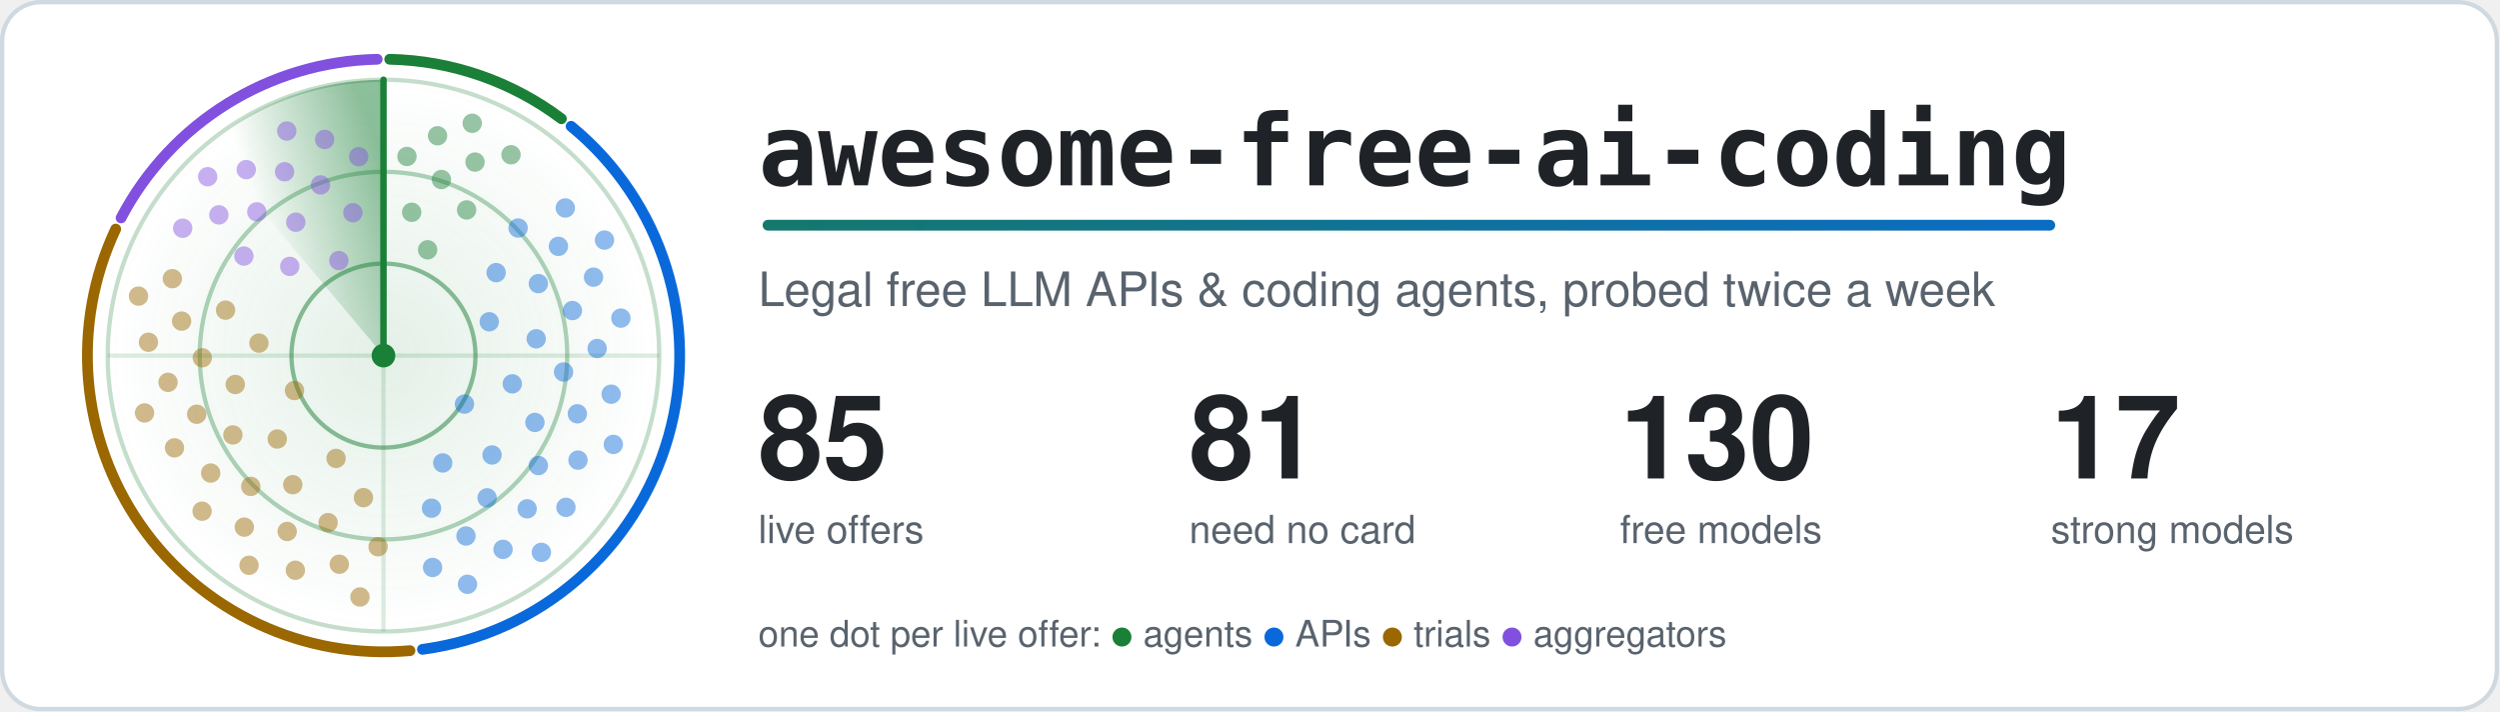
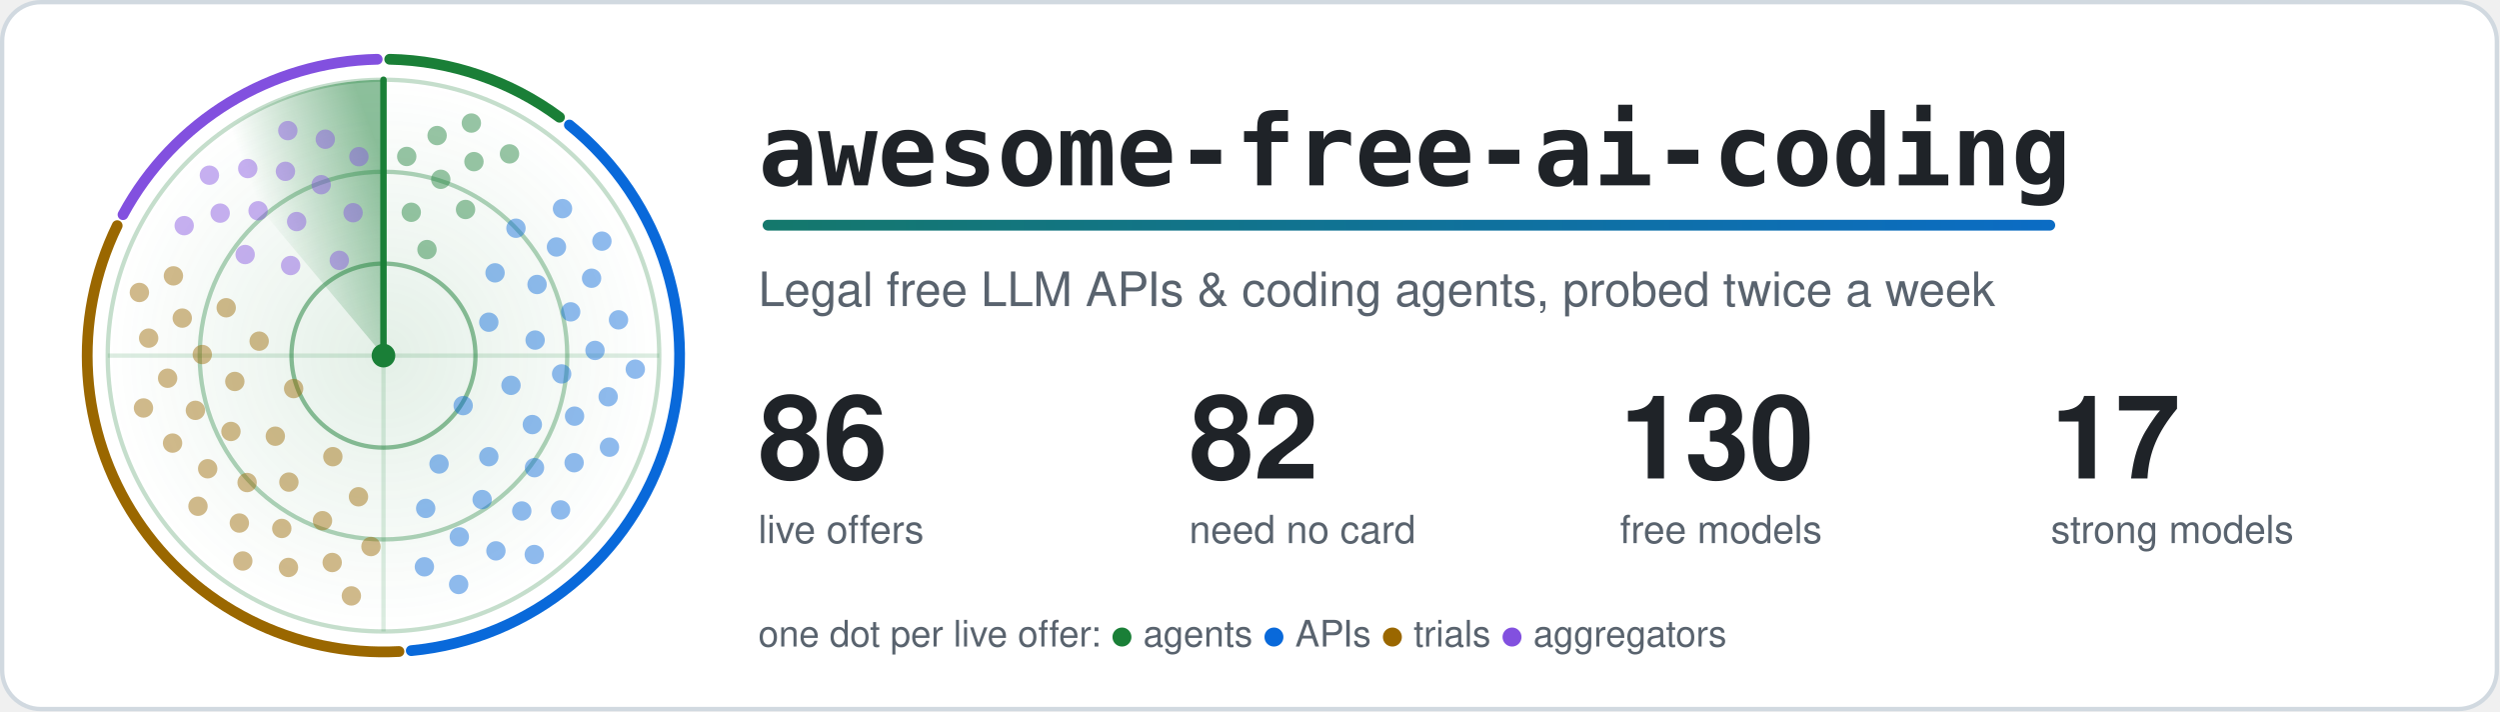
<svg xmlns="http://www.w3.org/2000/svg" width="1160" height="330" viewBox="0 0 1160 330" role="img" aria-labelledby="title">
  <style>.card{fill:#ffffff;stroke:#d1d9e0}.t{fill:#1f2328}.m{fill:#59636e}.ring{stroke:#1a7f37}.hub{fill:#1a7f37}.beam{stroke:#1a7f37}.s0,.s1,.g0,.g1{stop-color:#1a7f37}.a0{stop-color:#1a7f37}.a1{stop-color:#0969da}.dot.agents,.key.agents{fill:#1a7f37}.rim.agents{stroke:#1a7f37}.dot.apis,.key.apis{fill:#0969da}.rim.apis{stroke:#0969da}.dot.trials,.key.trials{fill:#9a6700}.rim.trials{stroke:#9a6700}.dot.aggregators,.key.aggregators{fill:#8250df}.rim.aggregators{stroke:#8250df}.rim{fill:none}.s0{stop-opacity:.5}.s1,.g1{stop-opacity:0}.g0{stop-opacity:.12}.dot{opacity:.45;animation:ping 6s linear infinite}@keyframes ping{0%,4%{opacity:1}55%,100%{opacity:.45}}.turning{animation:turn 6s linear infinite}@keyframes turn{to{transform:rotate(360deg)}}@media (prefers-reduced-motion: reduce) {.dot { animation: none; opacity: 1 } .turning { animation: none }}</style>
  <defs>
    <linearGradient id="accent" gradientUnits="userSpaceOnUse" x1="0" y1="0" x2="1100" y2="0">
      <stop class="a0" offset="0" />
      <stop class="a1" offset="1" />
    </linearGradient>
  </defs>
  <rect class="card" x="1" y="1" width="1158" height="328" rx="18" stroke-width="2" />
  <defs>
    <radialGradient id="glow">
      <stop class="g0" offset="0" />
      <stop class="g1" offset="1" />
    </radialGradient>
  </defs>
  <circle cx="178.0" cy="165.0" r="128.0" fill="url(#glow)" />
  <circle class="ring" cx="178.0" cy="165.0" r="42.7" fill="none" stroke-width="2" stroke-opacity=".5" />
  <circle class="ring" cx="178.0" cy="165.0" r="85.3" fill="none" stroke-width="2" stroke-opacity=".35" />
  <circle class="ring" cx="178.0" cy="165.0" r="128.0" fill="none" stroke-width="2" stroke-opacity=".25" />
  <path class="ring" d="M50.0 165.0H306.0M178.0 37.0V293.0" stroke-width="2" stroke-opacity=".15" />
-   <path class="rim agents" d="M180.9 27.5A137.5 137.5 0 0 1 260.6 55.1" stroke-width="5" stroke-linecap="round" />
-   <path class="rim apis" d="M265.1 58.6A137.5 137.5 0 0 1 196.1 301.3" stroke-width="5" stroke-linecap="round" />
-   <path class="rim trials" d="M190.3 301.9A137.5 137.5 0 0 1 53.7 106.3" stroke-width="5" stroke-linecap="round" />
-   <path class="rim aggregators" d="M56.2 101.1A137.5 137.5 0 0 1 175.1 27.5" stroke-width="5" stroke-linecap="round" />
+   <path class="rim agents" d="M180.9 27.5A137.5 137.5 0 0 1 259.7 54.4" stroke-width="5" stroke-linecap="round" />
+   <path class="rim apis" d="M264.3 58.0A137.5 137.5 0 0 1 190.9 301.9" stroke-width="5" stroke-linecap="round" />
+   <path class="rim trials" d="M185.2 302.3A137.5 137.5 0 0 1 54.4 104.7" stroke-width="5" stroke-linecap="round" />
+   <path class="rim aggregators" d="M57.1 99.6A137.5 137.5 0 0 1 175.1 27.5" stroke-width="5" stroke-linecap="round" />
  <defs>
    <linearGradient id="sweep" gradientUnits="userSpaceOnUse" x1="178.0" y1="75.4" x2="120.4" y2="96.4">
      <stop class="s0" offset="0" />
      <stop class="s1" offset="1" />
    </linearGradient>
  </defs>
  <g class="turning" style="transform-origin:178.0px 165.0px">
    <path fill="url(#sweep)" d="M178.0 165.0L95.7 66.9A128.0 128.0 0 0 1 178.0 37.0Z" />
    <line class="beam" x1="178.0" y1="165.0" x2="178.0" y2="37.0" stroke-width="3" stroke-linecap="round" />
  </g>
-   <circle class="dot agents" cx="198.5" cy="115.9" r="4.5" style="animation-delay:0.38s" />
-   <circle class="dot agents" cx="191.1" cy="98.5" r="4.5" style="animation-delay:0.19s" />
-   <circle class="dot agents" cx="216.6" cy="97.4" r="4.5" style="animation-delay:0.50s" />
-   <circle class="dot agents" cx="204.9" cy="83.3" r="4.5" style="animation-delay:0.30s" />
-   <circle class="dot agents" cx="188.9" cy="72.6" r="4.5" style="animation-delay:0.11s" />
-   <circle class="dot agents" cx="220.5" cy="75.2" r="4.5" style="animation-delay:0.42s" />
-   <circle class="dot agents" cx="203.1" cy="63.0" r="4.5" style="animation-delay:0.23s" />
-   <circle class="dot agents" cx="237.2" cy="71.8" r="4.5" style="animation-delay:0.54s" />
-   <circle class="dot agents" cx="219.2" cy="57.2" r="4.5" style="animation-delay:0.35s" />
-   <circle class="dot apis" cx="215.6" cy="187.5" r="4.5" style="animation-delay:2.02s" />
-   <circle class="dot apis" cx="227.1" cy="149.3" r="4.5" style="animation-delay:1.20s" />
-   <circle class="dot apis" cx="205.5" cy="214.8" r="4.5" style="animation-delay:2.52s" />
-   <circle class="dot apis" cx="237.8" cy="178.1" r="4.5" style="animation-delay:1.71s" />
-   <circle class="dot apis" cx="230.3" cy="126.5" r="4.5" style="animation-delay:0.89s" />
-   <circle class="dot apis" cx="228.4" cy="211.1" r="4.5" style="animation-delay:2.21s" />
-   <circle class="dot apis" cx="248.9" cy="157.2" r="4.5" style="animation-delay:1.40s" />
-   <circle class="dot apis" cx="200.3" cy="235.8" r="4.5" style="animation-delay:2.71s" />
-   <circle class="dot apis" cx="248.3" cy="196.0" r="4.5" style="animation-delay:1.90s" />
-   <circle class="dot apis" cx="249.9" cy="131.6" r="4.5" style="animation-delay:1.09s" />
-   <circle class="dot apis" cx="226.1" cy="231.0" r="4.5" style="animation-delay:2.40s" />
-   <circle class="dot apis" cx="261.6" cy="172.6" r="4.5" style="animation-delay:1.59s" />
-   <circle class="dot apis" cx="240.5" cy="105.8" r="4.5" style="animation-delay:0.78s" />
-   <circle class="dot apis" cx="249.9" cy="216.0" r="4.5" style="animation-delay:2.09s" />
-   <circle class="dot apis" cx="265.7" cy="144.1" r="4.5" style="animation-delay:1.28s" />
-   <circle class="dot apis" cx="216.3" cy="248.7" r="4.5" style="animation-delay:2.59s" />
-   <circle class="dot apis" cx="268.0" cy="192.0" r="4.5" style="animation-delay:1.78s" />
-   <circle class="dot apis" cx="259.2" cy="114.3" r="4.5" style="animation-delay:0.97s" />
-   <circle class="dot apis" cx="244.7" cy="236.1" r="4.5" style="animation-delay:2.28s" />
-   <circle class="dot apis" cx="277.2" cy="161.7" r="4.5" style="animation-delay:1.47s" />
-   <circle class="dot apis" cx="200.8" cy="263.3" r="4.5" style="animation-delay:2.78s" />
-   <circle class="dot apis" cx="268.3" cy="213.5" r="4.5" style="animation-delay:1.97s" />
-   <circle class="dot apis" cx="275.5" cy="128.6" r="4.5" style="animation-delay:1.16s" />
-   <circle class="dot apis" cx="233.5" cy="254.9" r="4.5" style="animation-delay:2.47s" />
-   <circle class="dot apis" cx="283.7" cy="182.9" r="4.5" style="animation-delay:1.66s" />
-   <circle class="dot apis" cx="262.4" cy="96.5" r="4.5" style="animation-delay:0.85s" />
-   <circle class="dot apis" cx="262.7" cy="235.4" r="4.5" style="animation-delay:2.16s" />
-   <circle class="dot apis" cx="288.2" cy="147.6" r="4.5" style="animation-delay:1.35s" />
-   <circle class="dot apis" cx="217.0" cy="271.1" r="4.5" style="animation-delay:2.66s" />
-   <circle class="dot apis" cx="284.7" cy="206.2" r="4.5" style="animation-delay:1.85s" />
-   <circle class="dot apis" cx="280.6" cy="111.4" r="4.5" style="animation-delay:1.04s" />
-   <circle class="dot apis" cx="251.3" cy="256.3" r="4.5" style="animation-delay:2.35s" />
-   <circle class="dot trials" cx="136.7" cy="181.2" r="4.5" style="animation-delay:4.14s" />
-   <circle class="dot trials" cx="156.0" cy="212.7" r="4.5" style="animation-delay:3.41s" />
-   <circle class="dot trials" cx="120.2" cy="159.2" r="4.5" style="animation-delay:4.60s" />
-   <circle class="dot trials" cx="128.7" cy="203.7" r="4.5" style="animation-delay:3.86s" />
-   <circle class="dot trials" cx="168.7" cy="230.9" r="4.5" style="animation-delay:3.13s" />
-   <circle class="dot trials" cx="109.2" cy="178.4" r="4.5" style="animation-delay:4.32s" />
-   <circle class="dot trials" cx="135.9" cy="224.9" r="4.5" style="animation-delay:3.59s" />
-   <circle class="dot trials" cx="104.7" cy="143.9" r="4.5" style="animation-delay:4.77s" />
-   <circle class="dot trials" cx="108.1" cy="201.8" r="4.5" style="animation-delay:4.04s" />
-   <circle class="dot trials" cx="152.3" cy="242.5" r="4.5" style="animation-delay:3.31s" />
-   <circle class="dot trials" cx="93.9" cy="166.0" r="4.5" style="animation-delay:4.49s" />
-   <circle class="dot trials" cx="116.4" cy="225.7" r="4.5" style="animation-delay:3.76s" />
-   <circle class="dot trials" cx="175.5" cy="253.7" r="4.5" style="animation-delay:3.03s" />
-   <circle class="dot trials" cx="91.3" cy="192.2" r="4.5" style="animation-delay:4.21s" />
-   <circle class="dot trials" cx="133.3" cy="246.6" r="4.5" style="animation-delay:3.48s" />
-   <circle class="dot trials" cx="84.3" cy="149.0" r="4.5" style="animation-delay:4.66s" />
-   <circle class="dot trials" cx="97.8" cy="219.5" r="4.5" style="animation-delay:3.93s" />
-   <circle class="dot trials" cx="157.5" cy="261.8" r="4.5" style="animation-delay:3.20s" />
-   <circle class="dot trials" cx="78.0" cy="177.4" r="4.5" style="animation-delay:4.38s" />
-   <circle class="dot trials" cx="113.4" cy="244.6" r="4.5" style="animation-delay:3.65s" />
-   <circle class="dot trials" cx="80.0" cy="129.3" r="4.5" style="animation-delay:4.83s" />
-   <circle class="dot trials" cx="81.0" cy="207.8" r="4.5" style="animation-delay:4.10s" />
-   <circle class="dot trials" cx="137.1" cy="264.6" r="4.5" style="animation-delay:3.37s" />
-   <circle class="dot trials" cx="68.9" cy="158.8" r="4.5" style="animation-delay:4.55s" />
-   <circle class="dot trials" cx="93.8" cy="237.2" r="4.5" style="animation-delay:3.82s" />
-   <circle class="dot trials" cx="167.1" cy="277.0" r="4.5" style="animation-delay:3.09s" />
-   <circle class="dot trials" cx="67.1" cy="191.6" r="4.5" style="animation-delay:4.28s" />
-   <circle class="dot trials" cx="115.6" cy="262.3" r="4.5" style="animation-delay:3.54s" />
-   <circle class="dot trials" cx="64.3" cy="137.4" r="4.5" style="animation-delay:4.73s" />
-   <circle class="dot aggregators" cx="157.3" cy="120.9" r="4.5" style="animation-delay:5.58s" />
-   <circle class="dot aggregators" cx="134.5" cy="123.6" r="4.5" style="animation-delay:5.23s" />
-   <circle class="dot aggregators" cx="163.8" cy="98.7" r="4.5" style="animation-delay:5.80s" />
-   <circle class="dot aggregators" cx="137.3" cy="103.1" r="4.5" style="animation-delay:5.44s" />
-   <circle class="dot aggregators" cx="113.2" cy="118.8" r="4.5" style="animation-delay:5.09s" />
-   <circle class="dot aggregators" cx="148.8" cy="85.8" r="4.5" style="animation-delay:5.66s" />
-   <circle class="dot aggregators" cx="119.2" cy="98.3" r="4.5" style="animation-delay:5.31s" />
-   <circle class="dot aggregators" cx="166.5" cy="72.7" r="4.5" style="animation-delay:5.88s" />
-   <circle class="dot aggregators" cx="132.1" cy="79.7" r="4.5" style="animation-delay:5.53s" />
-   <circle class="dot aggregators" cx="101.6" cy="99.7" r="4.5" style="animation-delay:5.17s" />
-   <circle class="dot aggregators" cx="150.7" cy="64.7" r="4.5" style="animation-delay:5.75s" />
-   <circle class="dot aggregators" cx="114.3" cy="78.7" r="4.5" style="animation-delay:5.39s" />
-   <circle class="dot aggregators" cx="84.8" cy="105.9" r="4.5" style="animation-delay:5.04s" />
-   <circle class="dot aggregators" cx="133.1" cy="60.8" r="4.5" style="animation-delay:5.61s" />
-   <circle class="dot aggregators" cx="96.4" cy="82.0" r="4.5" style="animation-delay:5.26s" />
+   <circle class="dot agents" cx="198.2" cy="115.8" r="4.5" style="animation-delay:0.37s" />
+   <circle class="dot agents" cx="190.9" cy="98.5" r="4.5" style="animation-delay:0.18s" />
+   <circle class="dot agents" cx="216.1" cy="97.2" r="4.5" style="animation-delay:0.49s" />
+   <circle class="dot agents" cx="204.6" cy="83.2" r="4.5" style="animation-delay:0.30s" />
+   <circle class="dot agents" cx="188.8" cy="72.6" r="4.5" style="animation-delay:0.11s" />
+   <circle class="dot agents" cx="220.0" cy="75.0" r="4.5" style="animation-delay:0.42s" />
+   <circle class="dot agents" cx="202.9" cy="62.9" r="4.5" style="animation-delay:0.23s" />
+   <circle class="dot agents" cx="236.5" cy="71.4" r="4.5" style="animation-delay:0.53s" />
+   <circle class="dot agents" cx="218.8" cy="57.1" r="4.5" style="animation-delay:0.34s" />
+   <circle class="dot apis" cx="215.0" cy="188.2" r="4.5" style="animation-delay:2.04s" />
+   <circle class="dot apis" cx="226.9" cy="149.5" r="4.5" style="animation-delay:1.21s" />
+   <circle class="dot apis" cx="203.8" cy="215.3" r="4.5" style="animation-delay:2.55s" />
+   <circle class="dot apis" cx="237.2" cy="178.8" r="4.5" style="animation-delay:1.72s" />
+   <circle class="dot apis" cx="229.8" cy="126.6" r="4.5" style="animation-delay:0.89s" />
+   <circle class="dot apis" cx="226.9" cy="211.9" r="4.5" style="animation-delay:2.23s" />
+   <circle class="dot apis" cx="248.4" cy="157.8" r="4.5" style="animation-delay:1.40s" />
+   <circle class="dot apis" cx="197.6" cy="235.9" r="4.5" style="animation-delay:2.74s" />
+   <circle class="dot apis" cx="247.1" cy="197.0" r="4.5" style="animation-delay:1.91s" />
+   <circle class="dot apis" cx="249.3" cy="132.0" r="4.5" style="animation-delay:1.09s" />
+   <circle class="dot apis" cx="223.8" cy="231.8" r="4.5" style="animation-delay:2.43s" />
+   <circle class="dot apis" cx="260.7" cy="173.5" r="4.5" style="animation-delay:1.60s" />
+   <circle class="dot apis" cx="239.5" cy="105.9" r="4.5" style="animation-delay:0.77s" />
+   <circle class="dot apis" cx="248.1" cy="217.0" r="4.5" style="animation-delay:2.11s" />
+   <circle class="dot apis" cx="264.9" cy="144.7" r="4.5" style="animation-delay:1.28s" />
+   <circle class="dot apis" cx="213.2" cy="249.1" r="4.5" style="animation-delay:2.62s" />
+   <circle class="dot apis" cx="266.7" cy="193.1" r="4.5" style="animation-delay:1.79s" />
+   <circle class="dot apis" cx="258.3" cy="114.6" r="4.5" style="animation-delay:0.96s" />
+   <circle class="dot apis" cx="242.2" cy="237.1" r="4.5" style="animation-delay:2.31s" />
+   <circle class="dot apis" cx="276.2" cy="162.6" r="4.5" style="animation-delay:1.48s" />
+   <circle class="dot apis" cx="197.0" cy="263.0" r="4.5" style="animation-delay:2.82s" />
+   <circle class="dot apis" cx="266.5" cy="214.7" r="4.5" style="animation-delay:1.99s" />
+   <circle class="dot apis" cx="274.6" cy="129.1" r="4.5" style="animation-delay:1.16s" />
+   <circle class="dot apis" cx="230.2" cy="255.6" r="4.5" style="animation-delay:2.50s" />
+   <circle class="dot apis" cx="282.3" cy="184.1" r="4.5" style="animation-delay:1.67s" />
+   <circle class="dot apis" cx="261.1" cy="96.8" r="4.5" style="animation-delay:0.84s" />
+   <circle class="dot apis" cx="260.2" cy="236.6" r="4.5" style="animation-delay:2.18s" />
+   <circle class="dot apis" cx="287.1" cy="148.4" r="4.5" style="animation-delay:1.36s" />
+   <circle class="dot apis" cx="212.9" cy="271.2" r="4.5" style="animation-delay:2.70s" />
+   <circle class="dot apis" cx="282.9" cy="207.5" r="4.5" style="animation-delay:1.87s" />
+   <circle class="dot apis" cx="279.4" cy="111.9" r="4.5" style="animation-delay:1.04s" />
+   <circle class="dot apis" cx="248.0" cy="257.3" r="4.5" style="animation-delay:2.38s" />
+   <circle class="dot apis" cx="294.9" cy="171.3" r="4.5" style="animation-delay:1.55s" />
+   <circle class="dot trials" cx="136.3" cy="180.3" r="4.5" style="animation-delay:4.16s" />
+   <circle class="dot trials" cx="154.5" cy="211.9" r="4.5" style="animation-delay:3.44s" />
+   <circle class="dot trials" cx="120.3" cy="158.3" r="4.5" style="animation-delay:4.61s" />
+   <circle class="dot trials" cx="127.8" cy="202.4" r="4.5" style="animation-delay:3.89s" />
+   <circle class="dot trials" cx="166.4" cy="230.5" r="4.5" style="animation-delay:3.17s" />
+   <circle class="dot trials" cx="109.0" cy="177.0" r="4.5" style="animation-delay:4.34s" />
+   <circle class="dot trials" cx="134.1" cy="223.7" r="4.5" style="animation-delay:3.61s" />
+   <circle class="dot trials" cx="105.0" cy="142.8" r="4.5" style="animation-delay:4.78s" />
+   <circle class="dot trials" cx="107.2" cy="200.2" r="4.5" style="animation-delay:4.06s" />
+   <circle class="dot trials" cx="149.7" cy="241.6" r="4.5" style="animation-delay:3.34s" />
+   <circle class="dot trials" cx="93.9" cy="164.5" r="4.5" style="animation-delay:4.51s" />
+   <circle class="dot trials" cx="114.7" cy="223.9" r="4.5" style="animation-delay:3.78s" />
+   <circle class="dot trials" cx="172.2" cy="253.6" r="4.5" style="animation-delay:3.06s" />
+   <circle class="dot trials" cx="90.7" cy="190.4" r="4.5" style="animation-delay:4.23s" />
+   <circle class="dot trials" cx="130.8" cy="245.2" r="4.5" style="animation-delay:3.51s" />
+   <circle class="dot trials" cx="84.6" cy="147.6" r="4.5" style="animation-delay:4.68s" />
+   <circle class="dot trials" cx="96.4" cy="217.5" r="4.5" style="animation-delay:3.95s" />
+   <circle class="dot trials" cx="154.2" cy="261.0" r="4.5" style="animation-delay:3.23s" />
+   <circle class="dot trials" cx="77.8" cy="175.5" r="4.5" style="animation-delay:4.40s" />
+   <circle class="dot trials" cx="111.1" cy="242.7" r="4.5" style="animation-delay:3.68s" />
+   <circle class="dot trials" cx="80.5" cy="128.0" r="4.5" style="animation-delay:4.85s" />
+   <circle class="dot trials" cx="80.1" cy="205.6" r="4.5" style="animation-delay:4.12s" />
+   <circle class="dot trials" cx="133.9" cy="263.3" r="4.5" style="animation-delay:3.40s" />
+   <circle class="dot trials" cx="69.0" cy="156.9" r="4.5" style="animation-delay:4.57s" />
+   <circle class="dot trials" cx="91.9" cy="234.9" r="4.5" style="animation-delay:3.85s" />
+   <circle class="dot trials" cx="163.1" cy="276.5" r="4.5" style="animation-delay:3.13s" />
+   <circle class="dot trials" cx="66.6" cy="189.3" r="4.5" style="animation-delay:4.30s" />
+   <circle class="dot trials" cx="112.7" cy="260.3" r="4.5" style="animation-delay:3.57s" />
+   <circle class="dot trials" cx="64.7" cy="135.7" r="4.5" style="animation-delay:4.74s" />
+   <circle class="dot aggregators" cx="157.5" cy="120.8" r="4.5" style="animation-delay:5.58s" />
+   <circle class="dot aggregators" cx="134.9" cy="123.2" r="4.5" style="animation-delay:5.24s" />
+   <circle class="dot aggregators" cx="163.9" cy="98.7" r="4.5" style="animation-delay:5.80s" />
+   <circle class="dot aggregators" cx="137.7" cy="102.8" r="4.5" style="animation-delay:5.45s" />
+   <circle class="dot aggregators" cx="113.8" cy="118.1" r="4.5" style="animation-delay:5.10s" />
+   <circle class="dot aggregators" cx="149.1" cy="85.7" r="4.5" style="animation-delay:5.67s" />
+   <circle class="dot aggregators" cx="119.8" cy="97.8" r="4.5" style="animation-delay:5.32s" />
+   <circle class="dot aggregators" cx="166.6" cy="72.7" r="4.5" style="animation-delay:5.88s" />
+   <circle class="dot aggregators" cx="132.5" cy="79.5" r="4.5" style="animation-delay:5.53s" />
+   <circle class="dot aggregators" cx="102.2" cy="98.9" r="4.5" style="animation-delay:5.18s" />
+   <circle class="dot aggregators" cx="151.0" cy="64.6" r="4.5" style="animation-delay:5.75s" />
+   <circle class="dot aggregators" cx="115.0" cy="78.2" r="4.5" style="animation-delay:5.40s" />
+   <circle class="dot aggregators" cx="85.5" cy="104.7" r="4.5" style="animation-delay:5.05s" />
+   <circle class="dot aggregators" cx="133.6" cy="60.6" r="4.5" style="animation-delay:5.62s" />
+   <circle class="dot aggregators" cx="97.2" cy="81.3" r="4.5" style="animation-delay:5.27s" />
  <circle class="hub" cx="178.0" cy="165.0" r="5.5" />
  <text class="t" x="352" y="86" font-family="ui-monospace, SFMono-Regular, Menlo, Consolas, monospace" font-size="46" font-weight="700">awesome-free-ai-coding</text>
  <rect x="354" y="102" width="600" height="5" rx="2.5" fill="url(#accent)" />
  <text class="m" x="352" y="142" font-family="-apple-system, BlinkMacSystemFont, 'Segoe UI', Helvetica, Arial, sans-serif" font-size="22">Legal free LLM APIs &amp; coding agents, probed twice a week</text>
-   <text class="t" x="352" y="222" font-family="-apple-system, BlinkMacSystemFont, 'Segoe UI', Helvetica, Arial, sans-serif" font-size="54" font-weight="700">85</text>
+   <text class="t" x="352" y="222" font-family="-apple-system, BlinkMacSystemFont, 'Segoe UI', Helvetica, Arial, sans-serif" font-size="54" font-weight="700">86</text>
  <text class="m" x="352" y="252" font-family="-apple-system, BlinkMacSystemFont, 'Segoe UI', Helvetica, Arial, sans-serif" font-size="18">live offers</text>
-   <text class="t" x="552" y="222" font-family="-apple-system, BlinkMacSystemFont, 'Segoe UI', Helvetica, Arial, sans-serif" font-size="54" font-weight="700">81</text>
+   <text class="t" x="552" y="222" font-family="-apple-system, BlinkMacSystemFont, 'Segoe UI', Helvetica, Arial, sans-serif" font-size="54" font-weight="700">82</text>
  <text class="m" x="552" y="252" font-family="-apple-system, BlinkMacSystemFont, 'Segoe UI', Helvetica, Arial, sans-serif" font-size="18">need no card</text>
  <text class="t" x="752" y="222" font-family="-apple-system, BlinkMacSystemFont, 'Segoe UI', Helvetica, Arial, sans-serif" font-size="54" font-weight="700">130</text>
  <text class="m" x="752" y="252" font-family="-apple-system, BlinkMacSystemFont, 'Segoe UI', Helvetica, Arial, sans-serif" font-size="18">free models</text>
  <text class="t" x="952" y="222" font-family="-apple-system, BlinkMacSystemFont, 'Segoe UI', Helvetica, Arial, sans-serif" font-size="54" font-weight="700">17</text>
  <text class="m" x="952" y="252" font-family="-apple-system, BlinkMacSystemFont, 'Segoe UI', Helvetica, Arial, sans-serif" font-size="18">strong models</text>
  <text class="m" x="352" y="300" font-family="-apple-system, BlinkMacSystemFont, 'Segoe UI', Helvetica, Arial, sans-serif" font-size="17">one dot per live offer: <tspan class="key agents">●</tspan> agents <tspan class="key apis">●</tspan> APIs <tspan class="key trials">●</tspan> trials <tspan class="key aggregators">●</tspan> aggregators</text>
</svg>
